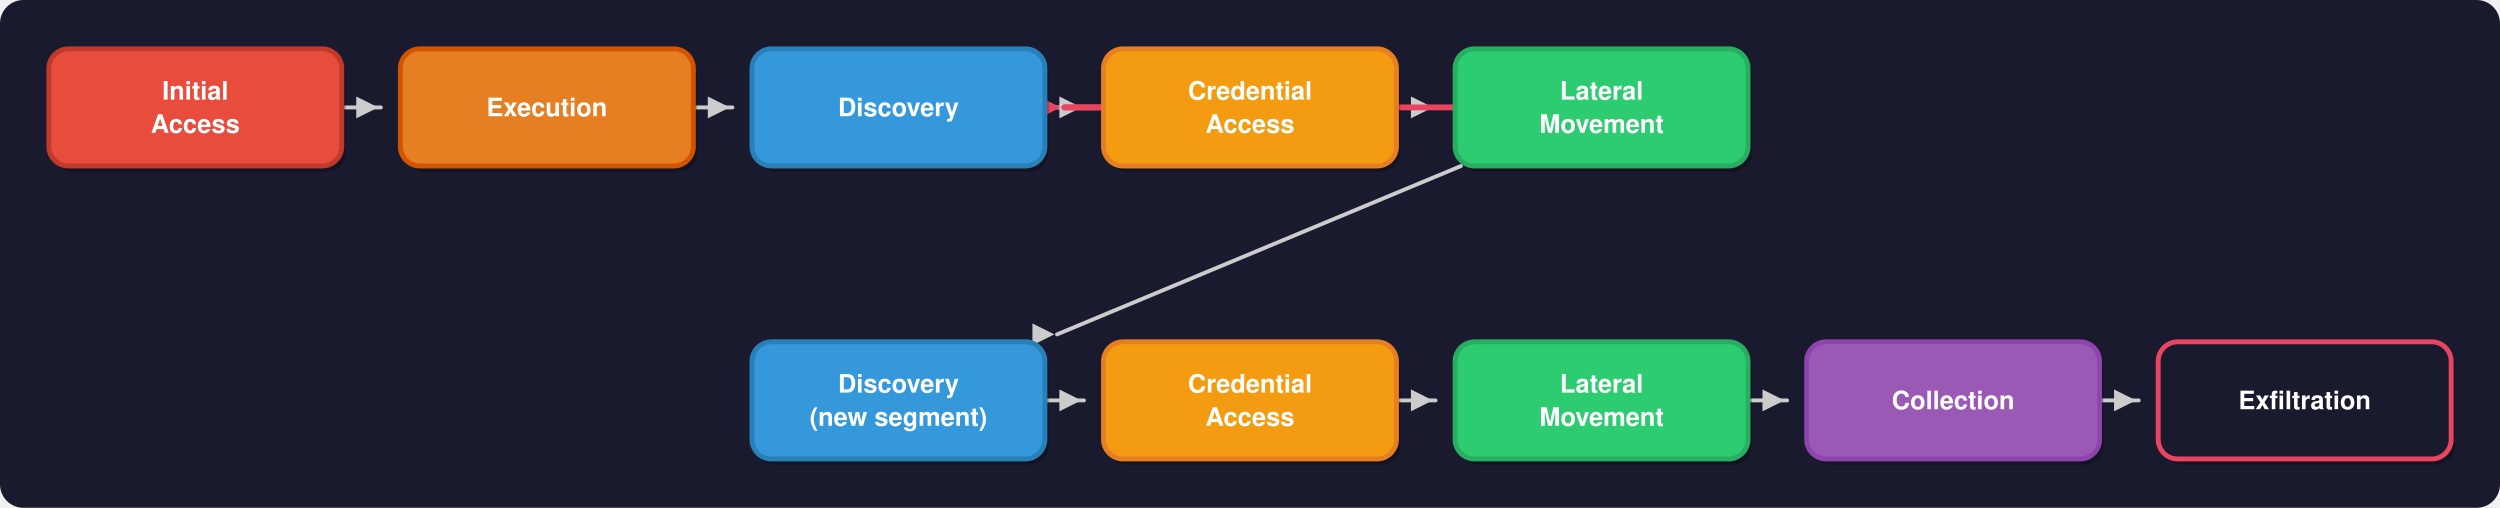
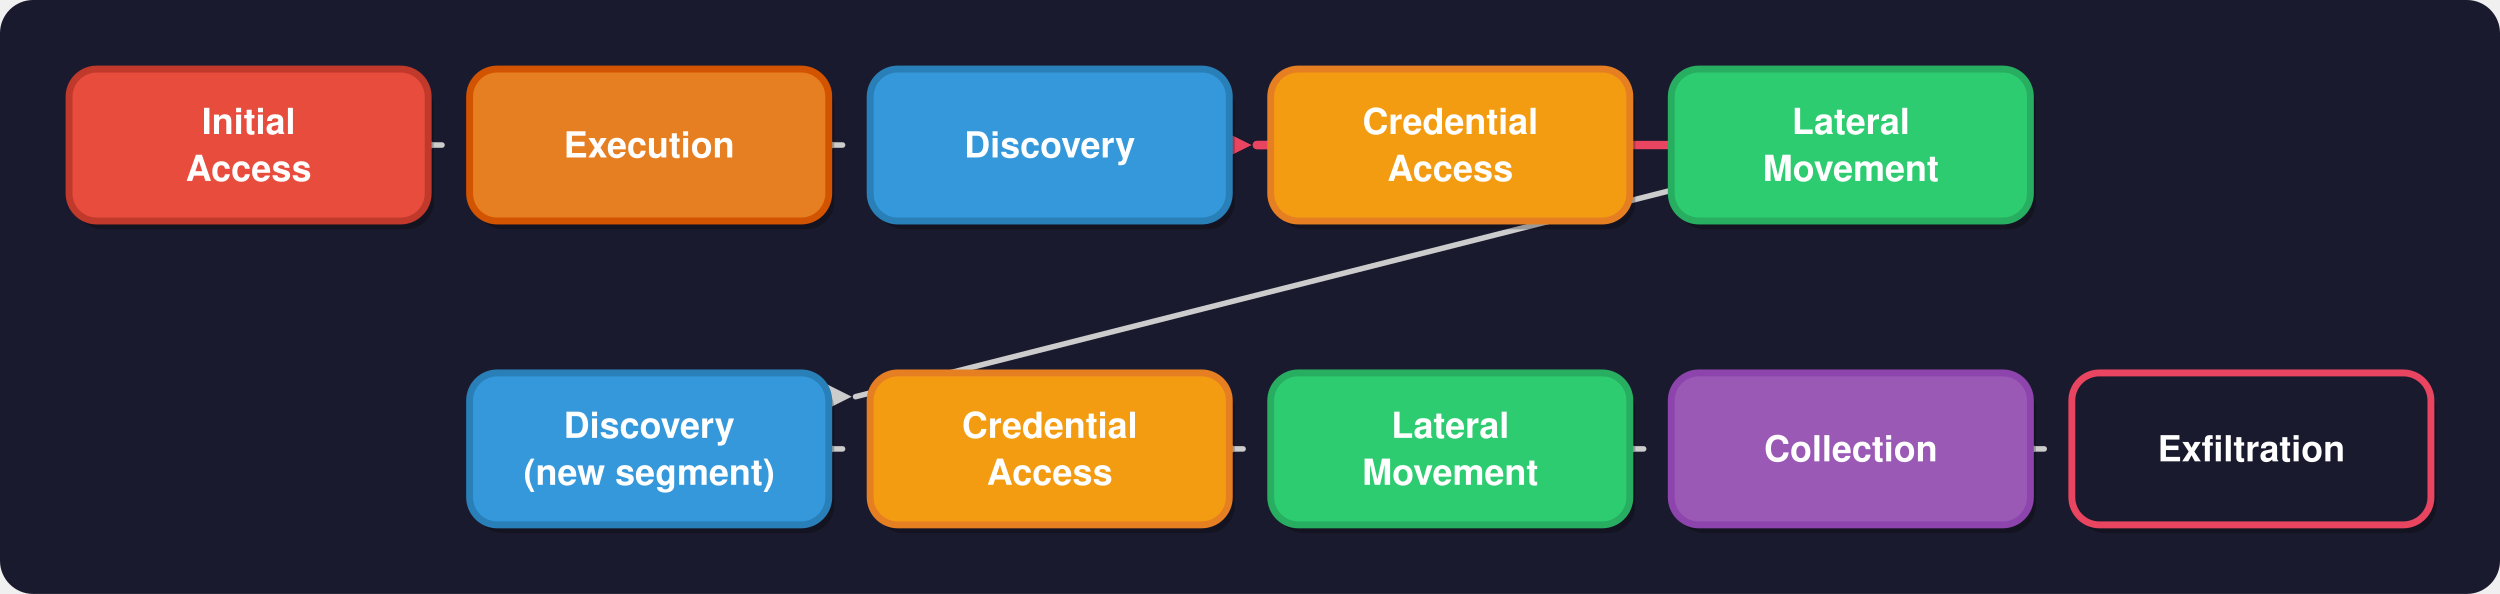
- <svg xmlns="http://www.w3.org/2000/svg" version="1.1" width="1280" height="260" viewBox="-5 75 1280 260">
+ <svg xmlns="http://www.w3.org/2000/svg" version="1.1" width="905" height="215" viewBox="-5 -5 905 215">
  <defs>
+     <marker id="ahcccccc" viewBox="0 0 10 10" refX="9" refY="5" markerWidth="7" markerHeight="7" orient="auto-start-auto">
+       <path d="M 0 1 L 8 5 L 0 9 z" fill="#cccccc" />
+     </marker>
    <marker id="ahe94560" viewBox="0 0 10 10" refX="9" refY="5" markerWidth="7" markerHeight="7" orient="auto-start-auto">
      <path d="M 0 1 L 8 5 L 0 9 z" fill="#e94560" />
    </marker>
-     <marker id="ahcccccc" viewBox="0 0 10 10" refX="9" refY="5" markerWidth="7" markerHeight="7" orient="auto-start-auto">
-       <path d="M 0 1 L 8 5 L 0 9 z" fill="#cccccc" />
-     </marker>
  </defs>
-   <rect x="-5" y="75" width="1280" height="260" fill="#1a1a2e" rx="12" ry="12" />
-   <line x1="170.0" y1="130.0" x2="190.0" y2="130.0" stroke="#cccccc" stroke-width="2" stroke-linecap="round" marker-end="url(#ahcccccc)" />
-   <line x1="350.0" y1="130.0" x2="370.0" y2="130.0" stroke="#cccccc" stroke-width="2" stroke-linecap="round" marker-end="url(#ahcccccc)" />
-   <line x1="530.0" y1="130.0" x2="550.0" y2="130.0" stroke="#cccccc" stroke-width="2" stroke-linecap="round" marker-end="url(#ahcccccc)" />
-   <line x1="743.0" y1="160.0" x2="536.2" y2="246.2" stroke="#cccccc" stroke-width="2" stroke-linecap="round" marker-end="url(#ahcccccc)" />
-   <line x1="530.0" y1="280.0" x2="550.0" y2="280.0" stroke="#cccccc" stroke-width="2" stroke-linecap="round" marker-end="url(#ahcccccc)" />
-   <line x1="710.0" y1="280.0" x2="730.0" y2="280.0" stroke="#cccccc" stroke-width="2" stroke-linecap="round" marker-end="url(#ahcccccc)" />
-   <line x1="890.0" y1="280.0" x2="910.0" y2="280.0" stroke="#cccccc" stroke-width="2" stroke-linecap="round" marker-end="url(#ahcccccc)" />
-   <line x1="1070.0" y1="280.0" x2="1090.0" y2="280.0" stroke="#cccccc" stroke-width="2" stroke-linecap="round" marker-end="url(#ahcccccc)" />
-   <line x1="560.0" y1="130.0" x2="540.0" y2="130.0" stroke="#e94560" stroke-width="3" stroke-linecap="round" marker-end="url(#ahe94560)" />
-   <line x1="710.0" y1="130.0" x2="730.0" y2="130.0" stroke="#cccccc" stroke-width="2" stroke-linecap="round" marker-end="url(#ahcccccc)" />
-   <line x1="740.0" y1="130.0" x2="540.0" y2="130.0" stroke="#e94560" stroke-width="3" stroke-linecap="round" marker-end="url(#ahe94560)" />
-   <rect x="22" y="103" width="150" height="60" rx="10" ry="10" fill="black" fill-opacity="0.25" />
-   <rect x="20" y="100" width="150" height="60" rx="10" ry="10" fill="#e74c3c" stroke="#c0392b" stroke-width="2.5" />
-   <text x="95.0" y="126.0" text-anchor="middle" font-family="Segoe UI,Helvetica,Arial,sans-serif" font-size="13" font-weight="700" fill="#ffffff">Initial</text>
-   <text x="95.0" y="143.0" text-anchor="middle" font-family="Segoe UI,Helvetica,Arial,sans-serif" font-size="13" font-weight="700" fill="#ffffff">Access</text>
-   <rect x="202" y="103" width="150" height="60" rx="10" ry="10" fill="black" fill-opacity="0.25" />
-   <rect x="200" y="100" width="150" height="60" rx="10" ry="10" fill="#e67e22" stroke="#d35400" stroke-width="2.5" />
-   <text x="275.0" y="134.5" text-anchor="middle" font-family="Segoe UI,Helvetica,Arial,sans-serif" font-size="13" font-weight="700" fill="#ffffff">Execution</text>
-   <rect x="382" y="103" width="150" height="60" rx="10" ry="10" fill="black" fill-opacity="0.25" />
-   <rect x="380" y="100" width="150" height="60" rx="10" ry="10" fill="#3498db" stroke="#2980b9" stroke-width="2.5" />
-   <text x="455.0" y="134.5" text-anchor="middle" font-family="Segoe UI,Helvetica,Arial,sans-serif" font-size="13" font-weight="700" fill="#ffffff">Discovery</text>
-   <rect x="562" y="103" width="150" height="60" rx="10" ry="10" fill="black" fill-opacity="0.25" />
-   <rect x="560" y="100" width="150" height="60" rx="10" ry="10" fill="#f39c12" stroke="#e67e22" stroke-width="2.5" />
-   <text x="635.0" y="126.0" text-anchor="middle" font-family="Segoe UI,Helvetica,Arial,sans-serif" font-size="13" font-weight="700" fill="#ffffff">Credential</text>
-   <text x="635.0" y="143.0" text-anchor="middle" font-family="Segoe UI,Helvetica,Arial,sans-serif" font-size="13" font-weight="700" fill="#ffffff">Access</text>
-   <rect x="742" y="103" width="150" height="60" rx="10" ry="10" fill="black" fill-opacity="0.25" />
-   <rect x="740" y="100" width="150" height="60" rx="10" ry="10" fill="#2ecc71" stroke="#27ae60" stroke-width="2.5" />
-   <text x="815.0" y="126.0" text-anchor="middle" font-family="Segoe UI,Helvetica,Arial,sans-serif" font-size="13" font-weight="700" fill="#ffffff">Lateral</text>
-   <text x="815.0" y="143.0" text-anchor="middle" font-family="Segoe UI,Helvetica,Arial,sans-serif" font-size="13" font-weight="700" fill="#ffffff">Movement</text>
-   <rect x="382" y="253" width="150" height="60" rx="10" ry="10" fill="black" fill-opacity="0.25" />
-   <rect x="380" y="250" width="150" height="60" rx="10" ry="10" fill="#3498db" stroke="#2980b9" stroke-width="2.5" />
-   <text x="455.0" y="276.0" text-anchor="middle" font-family="Segoe UI,Helvetica,Arial,sans-serif" font-size="13" font-weight="700" fill="#ffffff">Discovery</text>
-   <text x="455.0" y="293.0" text-anchor="middle" font-family="Segoe UI,Helvetica,Arial,sans-serif" font-size="13" font-weight="700" fill="#ffffff">(new segment)</text>
-   <rect x="562" y="253" width="150" height="60" rx="10" ry="10" fill="black" fill-opacity="0.25" />
-   <rect x="560" y="250" width="150" height="60" rx="10" ry="10" fill="#f39c12" stroke="#e67e22" stroke-width="2.5" />
-   <text x="635.0" y="276.0" text-anchor="middle" font-family="Segoe UI,Helvetica,Arial,sans-serif" font-size="13" font-weight="700" fill="#ffffff">Credential</text>
-   <text x="635.0" y="293.0" text-anchor="middle" font-family="Segoe UI,Helvetica,Arial,sans-serif" font-size="13" font-weight="700" fill="#ffffff">Access</text>
-   <rect x="742" y="253" width="150" height="60" rx="10" ry="10" fill="black" fill-opacity="0.25" />
-   <rect x="740" y="250" width="150" height="60" rx="10" ry="10" fill="#2ecc71" stroke="#27ae60" stroke-width="2.5" />
-   <text x="815.0" y="276.0" text-anchor="middle" font-family="Segoe UI,Helvetica,Arial,sans-serif" font-size="13" font-weight="700" fill="#ffffff">Lateral</text>
-   <text x="815.0" y="293.0" text-anchor="middle" font-family="Segoe UI,Helvetica,Arial,sans-serif" font-size="13" font-weight="700" fill="#ffffff">Movement</text>
-   <rect x="922" y="253" width="150" height="60" rx="10" ry="10" fill="black" fill-opacity="0.25" />
-   <rect x="920" y="250" width="150" height="60" rx="10" ry="10" fill="#9b59b6" stroke="#8e44ad" stroke-width="2.5" />
-   <text x="995.0" y="284.5" text-anchor="middle" font-family="Segoe UI,Helvetica,Arial,sans-serif" font-size="13" font-weight="700" fill="#ffffff">Collection</text>
-   <rect x="1102" y="253" width="150" height="60" rx="10" ry="10" fill="black" fill-opacity="0.25" />
-   <rect x="1100" y="250" width="150" height="60" rx="10" ry="10" fill="#1a1a2e" stroke="#e94560" stroke-width="2.5" />
-   <text x="1175.0" y="284.5" text-anchor="middle" font-family="Segoe UI,Helvetica,Arial,sans-serif" font-size="13" font-weight="700" fill="#ffffff">Exfiltration</text>
+   <rect x="-5" y="-5" width="905" height="215" fill="#1a1a2e" rx="12" ry="12" />
+   <line x1="150.0" y1="47.5" x2="155.0" y2="47.5" stroke="#cccccc" stroke-width="2" stroke-linecap="round" marker-end="url(#ahcccccc)" />
+   <line x1="295.0" y1="47.5" x2="300.0" y2="47.5" stroke="#cccccc" stroke-width="2" stroke-linecap="round" marker-end="url(#ahcccccc)" />
+   <line x1="440.0" y1="47.5" x2="445.0" y2="47.5" stroke="#cccccc" stroke-width="2" stroke-linecap="round" marker-end="url(#ahcccccc)" />
+   <line x1="600.0" y1="63.9" x2="304.7" y2="138.6" stroke="#cccccc" stroke-width="2" stroke-linecap="round" marker-end="url(#ahcccccc)" />
+   <line x1="295.0" y1="157.5" x2="300.0" y2="157.5" stroke="#cccccc" stroke-width="2" stroke-linecap="round" marker-end="url(#ahcccccc)" />
+   <line x1="440.0" y1="157.5" x2="445.0" y2="157.5" stroke="#cccccc" stroke-width="2" stroke-linecap="round" marker-end="url(#ahcccccc)" />
+   <line x1="585.0" y1="157.5" x2="590.0" y2="157.5" stroke="#cccccc" stroke-width="2" stroke-linecap="round" marker-end="url(#ahcccccc)" />
+   <line x1="730.0" y1="157.5" x2="735.0" y2="157.5" stroke="#cccccc" stroke-width="2" stroke-linecap="round" marker-end="url(#ahcccccc)" />
+   <line x1="455.0" y1="47.5" x2="450.0" y2="47.5" stroke="#e94560" stroke-width="3" stroke-linecap="round" marker-end="url(#ahe94560)" />
+   <line x1="585.0" y1="47.5" x2="590.0" y2="47.5" stroke="#cccccc" stroke-width="2" stroke-linecap="round" marker-end="url(#ahcccccc)" />
+   <line x1="600.0" y1="47.5" x2="450.0" y2="47.5" stroke="#e94560" stroke-width="3" stroke-linecap="round" marker-end="url(#ahe94560)" />
+   <rect x="22" y="23" width="130" height="55" rx="10" ry="10" fill="black" fill-opacity="0.25" />
+   <rect x="20" y="20" width="130" height="55" rx="10" ry="10" fill="#e74c3c" stroke="#c0392b" stroke-width="2.5" />
+   <text x="85.0" y="43.5" text-anchor="middle" font-family="Segoe UI,Helvetica,Arial,sans-serif" font-size="13" font-weight="700" fill="#ffffff">Initial</text>
+   <text x="85.0" y="60.5" text-anchor="middle" font-family="Segoe UI,Helvetica,Arial,sans-serif" font-size="13" font-weight="700" fill="#ffffff">Access</text>
+   <rect x="167" y="23" width="130" height="55" rx="10" ry="10" fill="black" fill-opacity="0.25" />
+   <rect x="165" y="20" width="130" height="55" rx="10" ry="10" fill="#e67e22" stroke="#d35400" stroke-width="2.5" />
+   <text x="230.0" y="52.0" text-anchor="middle" font-family="Segoe UI,Helvetica,Arial,sans-serif" font-size="13" font-weight="700" fill="#ffffff">Execution</text>
+   <rect x="312" y="23" width="130" height="55" rx="10" ry="10" fill="black" fill-opacity="0.25" />
+   <rect x="310" y="20" width="130" height="55" rx="10" ry="10" fill="#3498db" stroke="#2980b9" stroke-width="2.5" />
+   <text x="375.0" y="52.0" text-anchor="middle" font-family="Segoe UI,Helvetica,Arial,sans-serif" font-size="13" font-weight="700" fill="#ffffff">Discovery</text>
+   <rect x="457" y="23" width="130" height="55" rx="10" ry="10" fill="black" fill-opacity="0.25" />
+   <rect x="455" y="20" width="130" height="55" rx="10" ry="10" fill="#f39c12" stroke="#e67e22" stroke-width="2.5" />
+   <text x="520.0" y="43.5" text-anchor="middle" font-family="Segoe UI,Helvetica,Arial,sans-serif" font-size="13" font-weight="700" fill="#ffffff">Credential</text>
+   <text x="520.0" y="60.5" text-anchor="middle" font-family="Segoe UI,Helvetica,Arial,sans-serif" font-size="13" font-weight="700" fill="#ffffff">Access</text>
+   <rect x="602" y="23" width="130" height="55" rx="10" ry="10" fill="black" fill-opacity="0.25" />
+   <rect x="600" y="20" width="130" height="55" rx="10" ry="10" fill="#2ecc71" stroke="#27ae60" stroke-width="2.5" />
+   <text x="665.0" y="43.5" text-anchor="middle" font-family="Segoe UI,Helvetica,Arial,sans-serif" font-size="13" font-weight="700" fill="#ffffff">Lateral</text>
+   <text x="665.0" y="60.5" text-anchor="middle" font-family="Segoe UI,Helvetica,Arial,sans-serif" font-size="13" font-weight="700" fill="#ffffff">Movement</text>
+   <rect x="167" y="133" width="130" height="55" rx="10" ry="10" fill="black" fill-opacity="0.25" />
+   <rect x="165" y="130" width="130" height="55" rx="10" ry="10" fill="#3498db" stroke="#2980b9" stroke-width="2.5" />
+   <text x="230.0" y="153.5" text-anchor="middle" font-family="Segoe UI,Helvetica,Arial,sans-serif" font-size="13" font-weight="700" fill="#ffffff">Discovery</text>
+   <text x="230.0" y="170.5" text-anchor="middle" font-family="Segoe UI,Helvetica,Arial,sans-serif" font-size="13" font-weight="700" fill="#ffffff">(new segment)</text>
+   <rect x="312" y="133" width="130" height="55" rx="10" ry="10" fill="black" fill-opacity="0.25" />
+   <rect x="310" y="130" width="130" height="55" rx="10" ry="10" fill="#f39c12" stroke="#e67e22" stroke-width="2.5" />
+   <text x="375.0" y="153.5" text-anchor="middle" font-family="Segoe UI,Helvetica,Arial,sans-serif" font-size="13" font-weight="700" fill="#ffffff">Credential</text>
+   <text x="375.0" y="170.5" text-anchor="middle" font-family="Segoe UI,Helvetica,Arial,sans-serif" font-size="13" font-weight="700" fill="#ffffff">Access</text>
+   <rect x="457" y="133" width="130" height="55" rx="10" ry="10" fill="black" fill-opacity="0.25" />
+   <rect x="455" y="130" width="130" height="55" rx="10" ry="10" fill="#2ecc71" stroke="#27ae60" stroke-width="2.5" />
+   <text x="520.0" y="153.5" text-anchor="middle" font-family="Segoe UI,Helvetica,Arial,sans-serif" font-size="13" font-weight="700" fill="#ffffff">Lateral</text>
+   <text x="520.0" y="170.5" text-anchor="middle" font-family="Segoe UI,Helvetica,Arial,sans-serif" font-size="13" font-weight="700" fill="#ffffff">Movement</text>
+   <rect x="602" y="133" width="130" height="55" rx="10" ry="10" fill="black" fill-opacity="0.25" />
+   <rect x="600" y="130" width="130" height="55" rx="10" ry="10" fill="#9b59b6" stroke="#8e44ad" stroke-width="2.5" />
+   <text x="665.0" y="162.0" text-anchor="middle" font-family="Segoe UI,Helvetica,Arial,sans-serif" font-size="13" font-weight="700" fill="#ffffff">Collection</text>
+   <rect x="747" y="133" width="130" height="55" rx="10" ry="10" fill="black" fill-opacity="0.25" />
+   <rect x="745" y="130" width="130" height="55" rx="10" ry="10" fill="#1a1a2e" stroke="#e94560" stroke-width="2.5" />
+   <text x="810.0" y="162.0" text-anchor="middle" font-family="Segoe UI,Helvetica,Arial,sans-serif" font-size="13" font-weight="700" fill="#ffffff">Exfiltration</text>
</svg>
